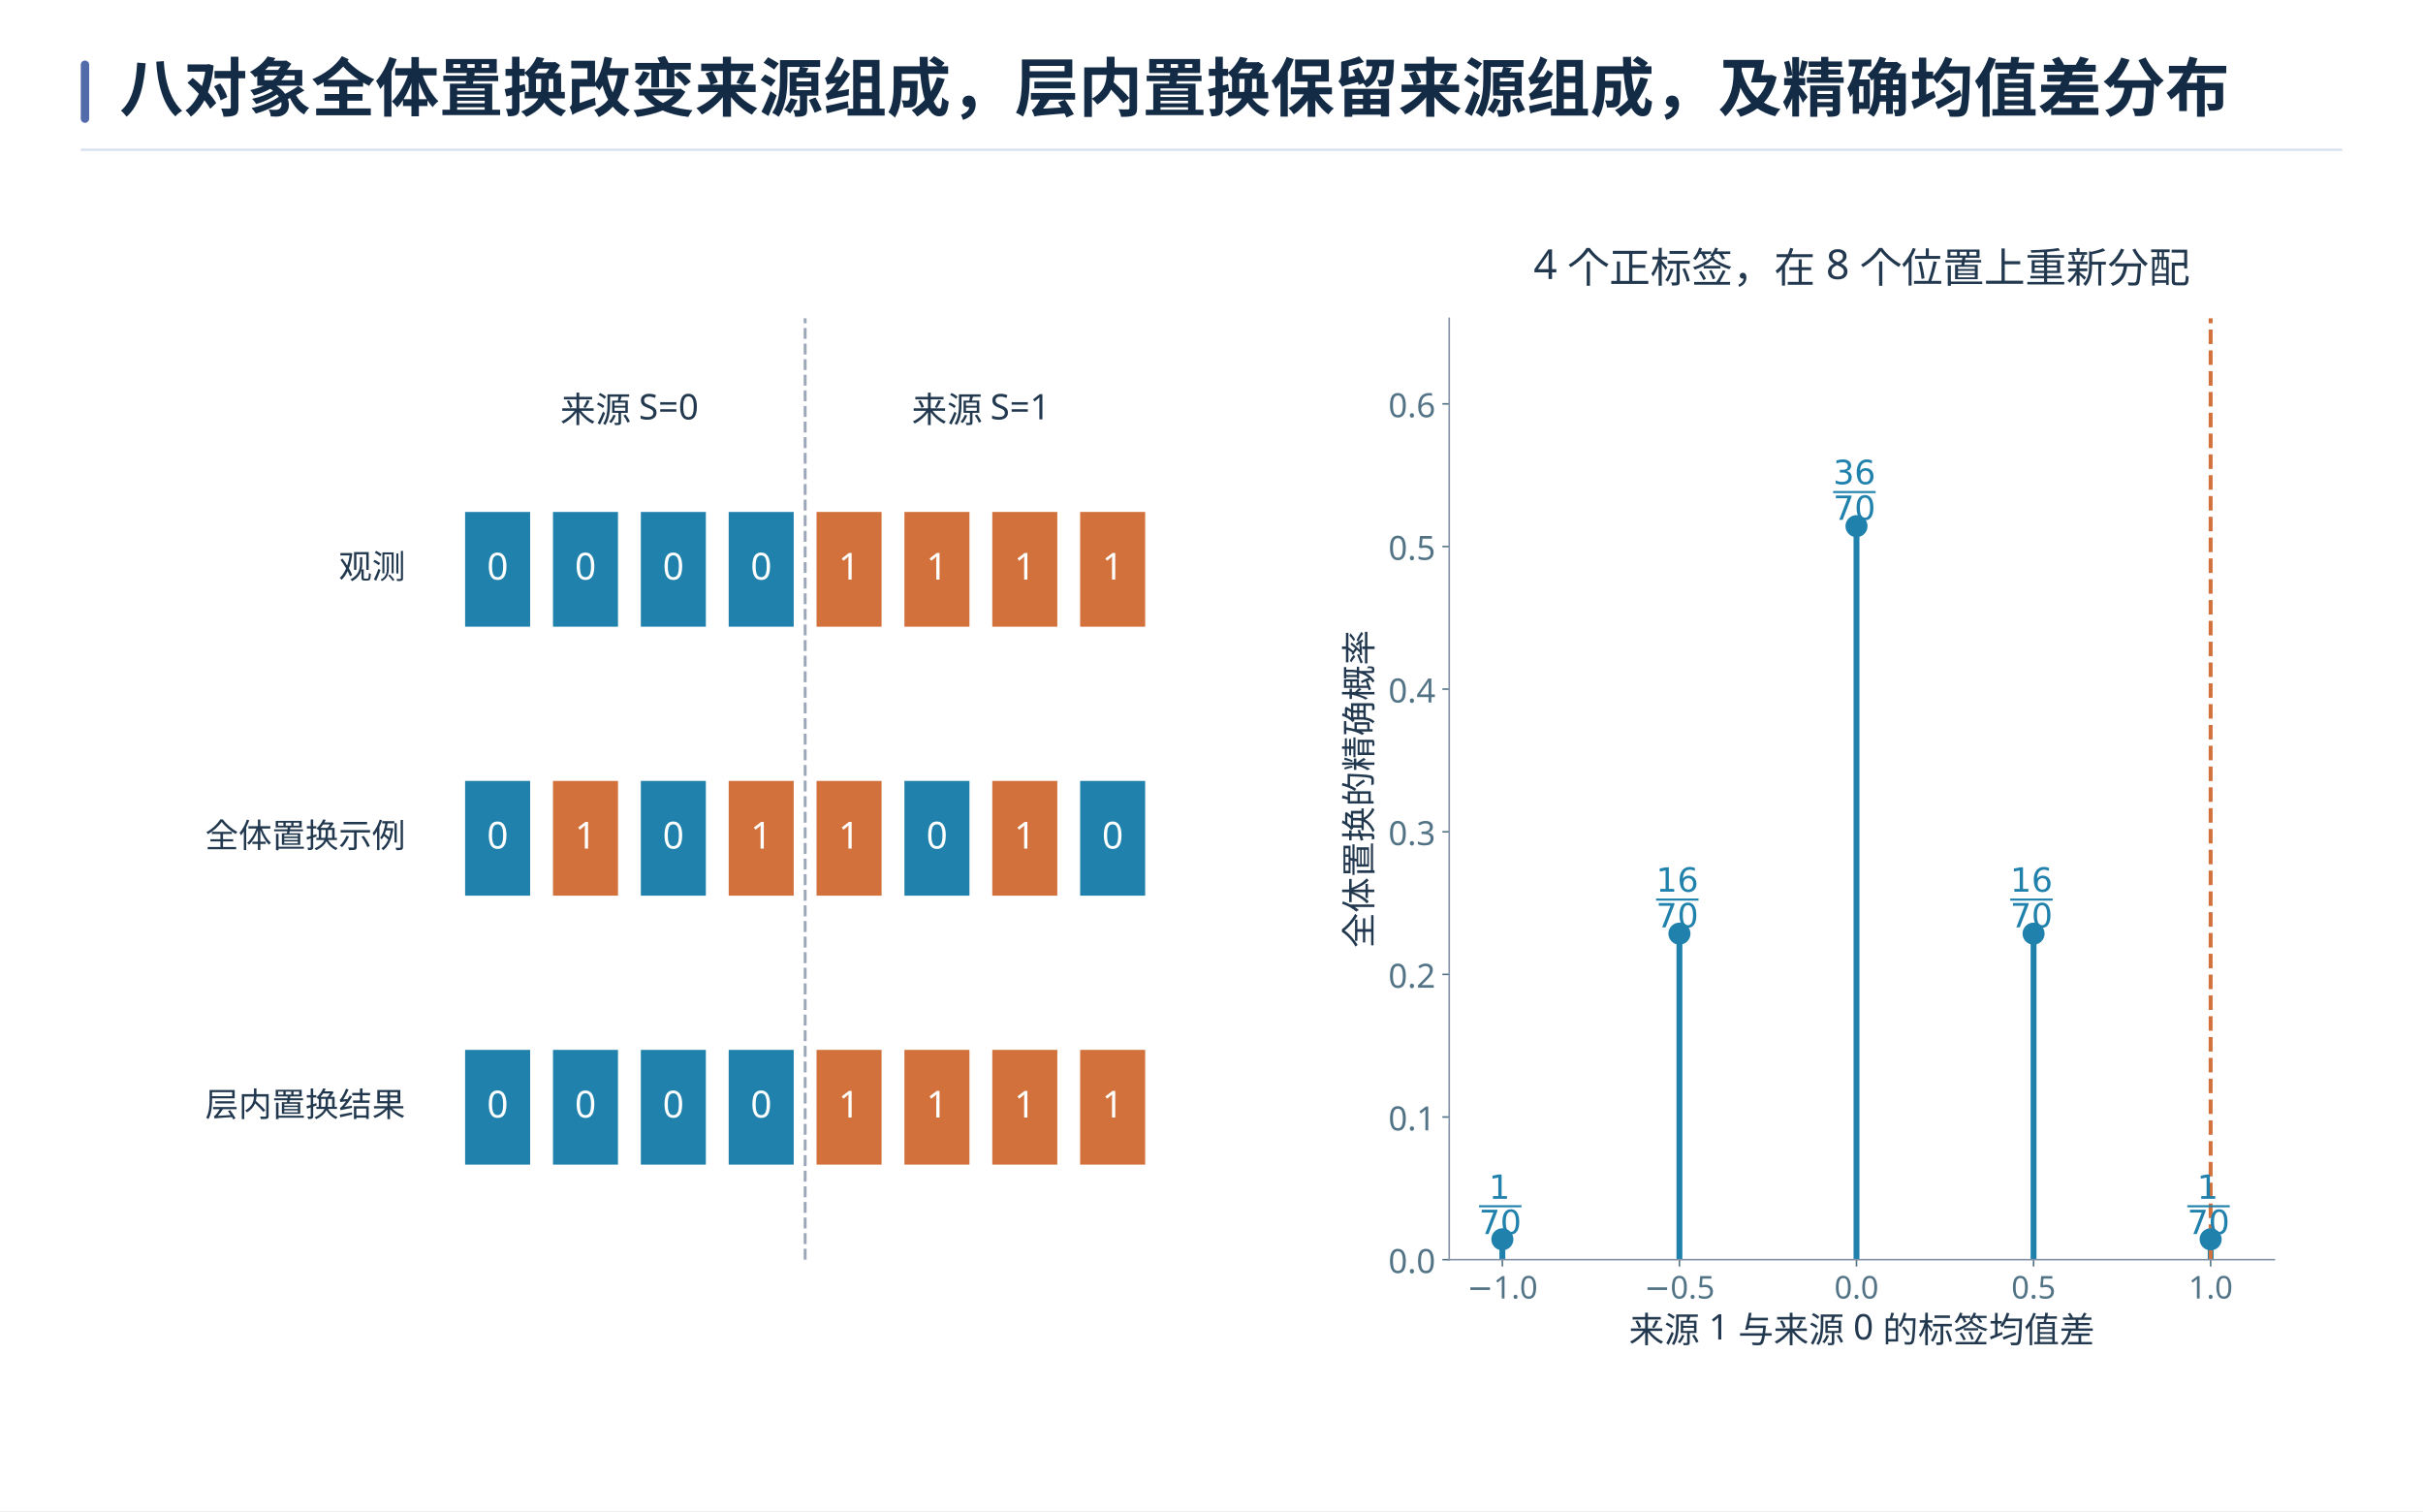
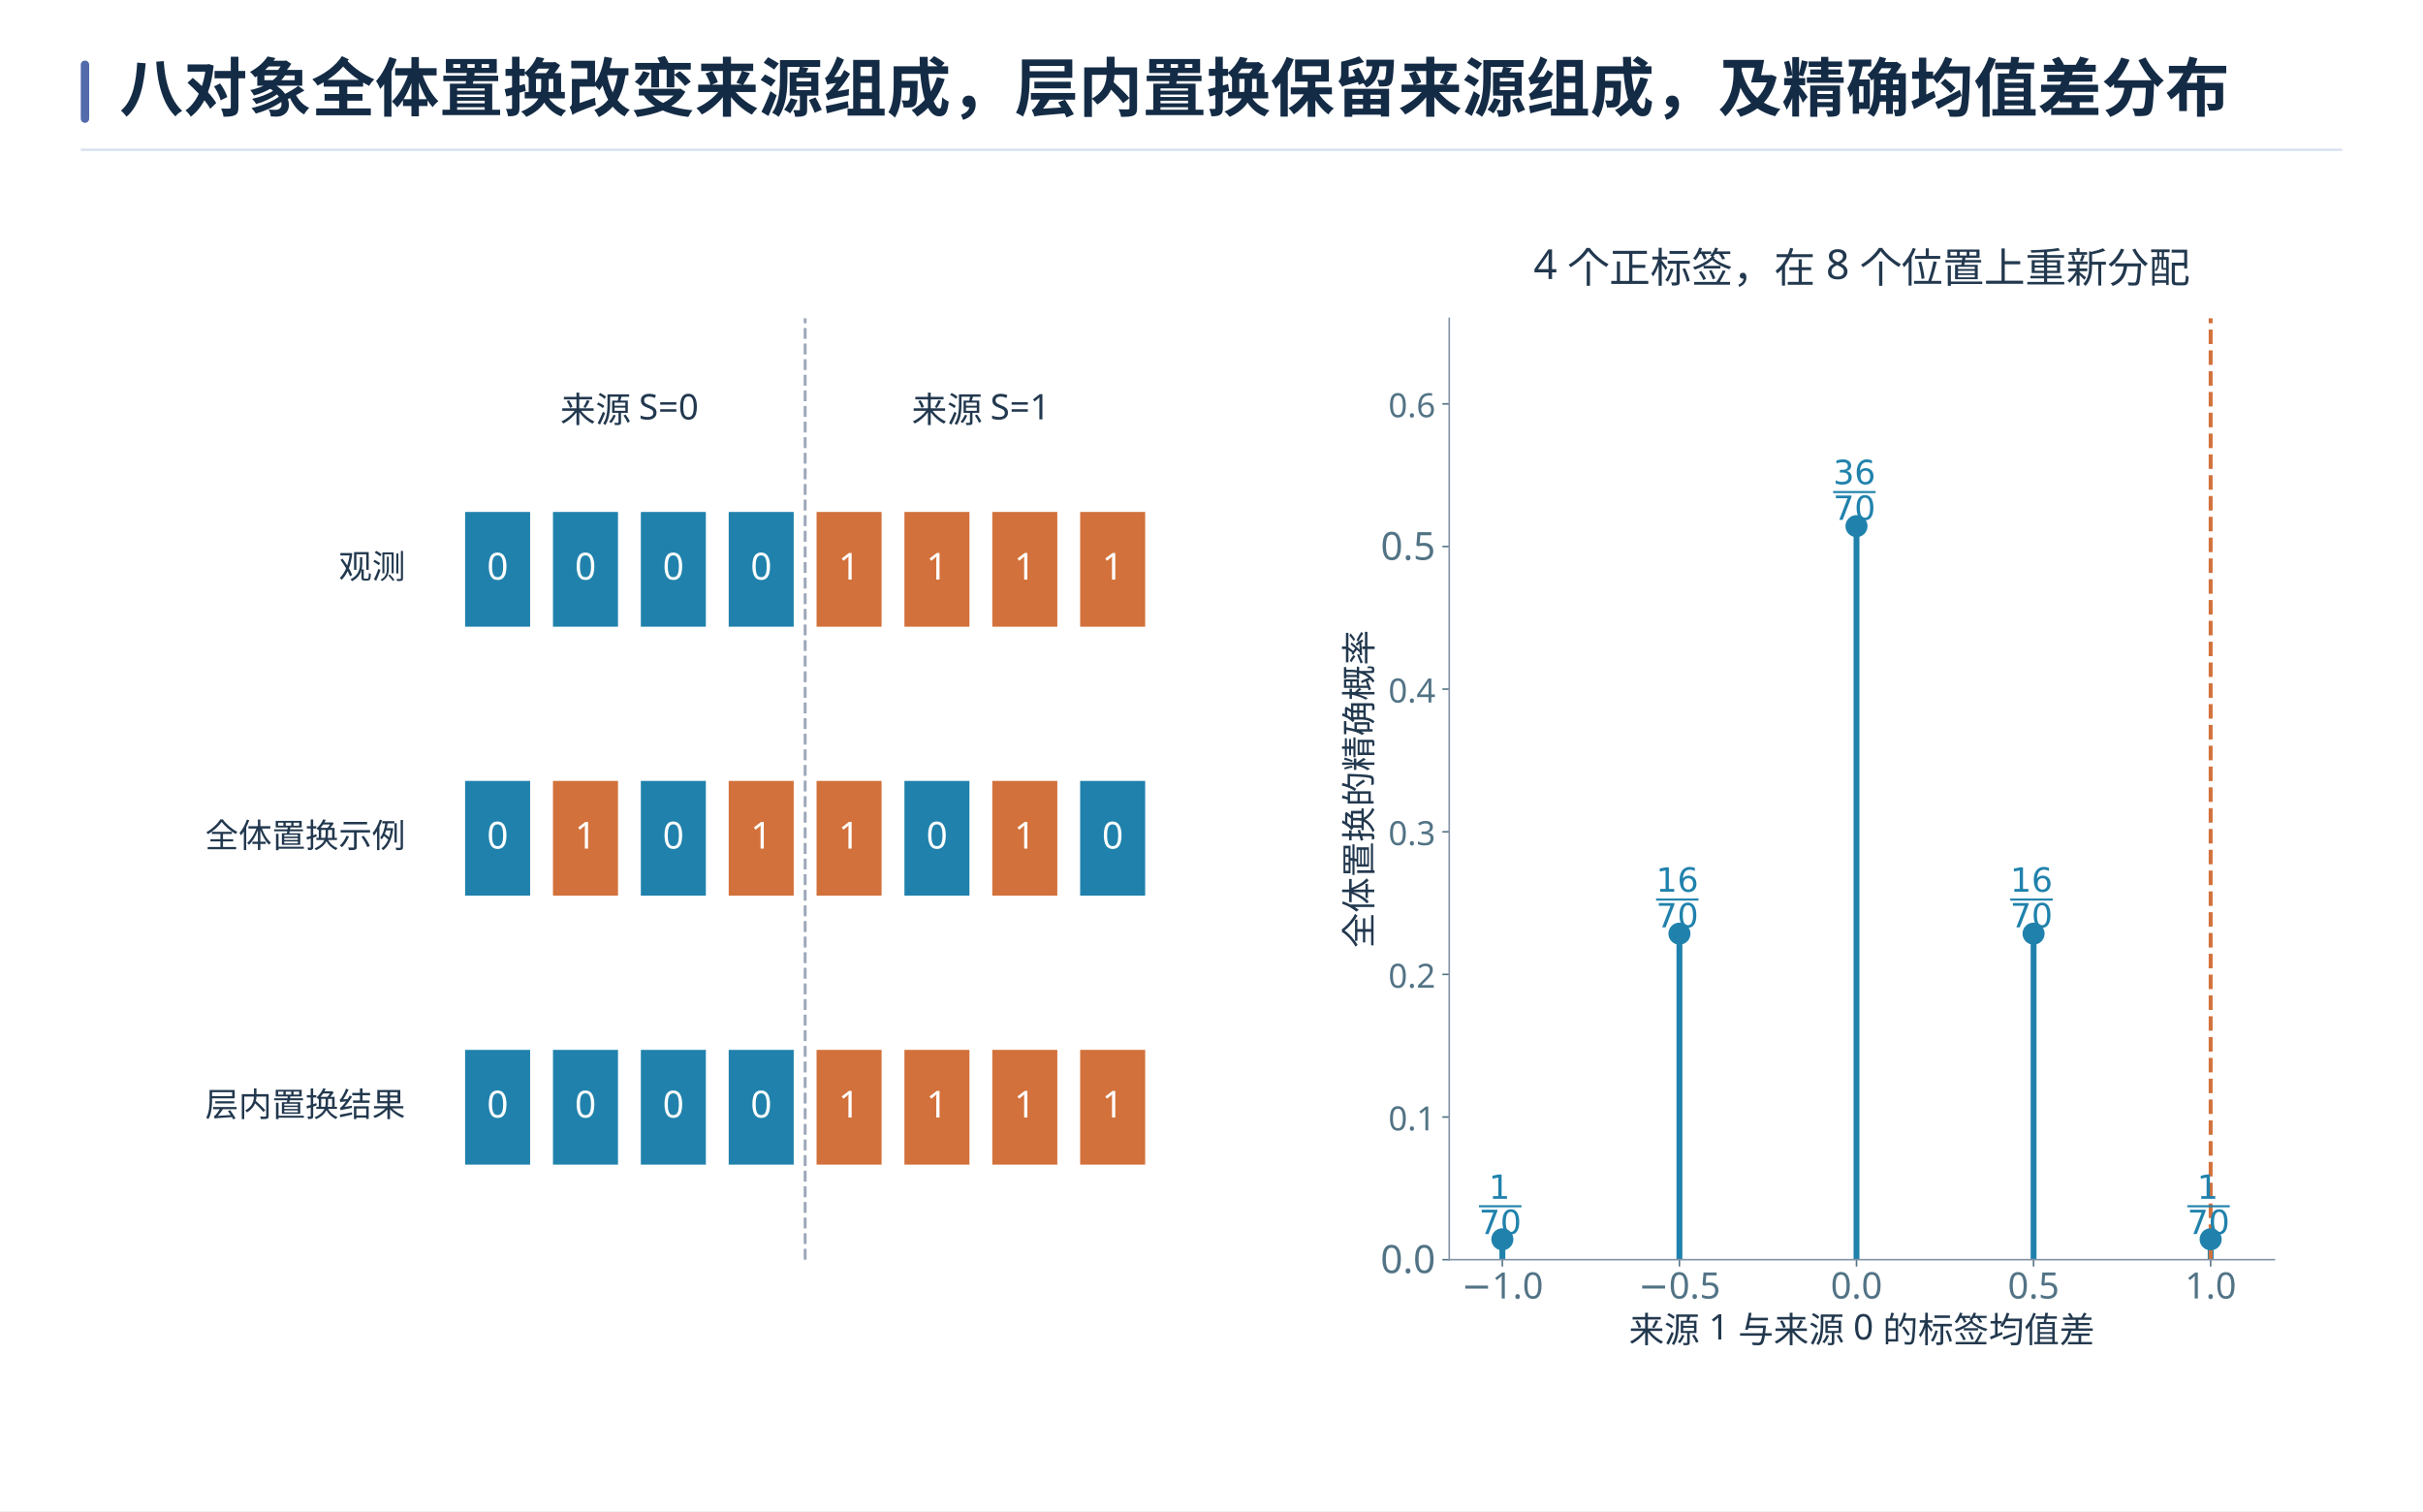
<svg xmlns="http://www.w3.org/2000/svg" xmlns:xlink="http://www.w3.org/1999/xlink" width="1440" height="898" viewBox="0 0 1440 898" role="img" aria-labelledby="book-plate-title">
  <rect width="1440" height="898" fill="#ffffff" />
  <g font-family="Microsoft YaHei, Noto Sans CJK SC, Arial, sans-serif">
    <rect x="48" y="36" width="5" height="37" rx="2.5" fill="#526bab" />
    <text x="71" y="66" font-size="38" font-weight="700" fill="#142b45">八对象全体置换改变来源组成，层内置换保留来源组成，及精确均值差分布</text>
    <path d="M48 89 H1392" stroke="#d7e1ee" stroke-width="1.4" />
  </g>
  <svg width="1344" height="756" viewBox="0 0 1152 648" version="1.1" x="48" y="106" overflow="hidden">
    <rect id="offline-white-background" x="0" y="0" width="1152" height="648" fill="#ffffff" />
    <defs>
      <style type="text/css">*{stroke-linejoin: round; stroke-linecap: butt}</style>
    </defs>
    <g id="figure_1">
      <g id="patch_1">
        <path d="M 0 648 L 1152 648 L 1152 0 L 0 0 z " style="fill: #ffffff" />
      </g>
      <g id="axes_1">
        <g id="patch_2">
          <path d="M 195.785 228.38 L 228.906 228.38 L 228.906 169.924 L 195.785 169.924 z " clip-path="url(#p58bcbf99fe)" style="fill: #2082ac" />
        </g>
        <g id="patch_3">
          <path d="M 240.543 228.38 L 273.664 228.38 L 273.664 169.924 L 240.543 169.924 z " clip-path="url(#p58bcbf99fe)" style="fill: #2082ac" />
        </g>
        <g id="patch_4">
          <path d="M 285.302 228.38 L 318.423 228.38 L 318.423 169.924 L 285.302 169.924 z " clip-path="url(#p58bcbf99fe)" style="fill: #2082ac" />
        </g>
        <g id="patch_5">
          <path d="M 330.06 228.38 L 363.181 228.38 L 363.181 169.924 L 330.06 169.924 z " clip-path="url(#p58bcbf99fe)" style="fill: #2082ac" />
        </g>
        <g id="patch_6">
          <path d="M 374.818 228.38 L 407.939 228.38 L 407.939 169.924 L 374.818 169.924 z " clip-path="url(#p58bcbf99fe)" style="fill: #d2713b" />
        </g>
        <g id="patch_7">
          <path d="M 419.576 228.38 L 452.697 228.38 L 452.697 169.924 L 419.576 169.924 z " clip-path="url(#p58bcbf99fe)" style="fill: #d2713b" />
        </g>
        <g id="patch_8">
          <path d="M 464.334 228.38 L 497.455 228.38 L 497.455 169.924 L 464.334 169.924 z " clip-path="url(#p58bcbf99fe)" style="fill: #d2713b" />
        </g>
        <g id="patch_9">
          <path d="M 509.092 228.38 L 542.213 228.38 L 542.213 169.924 L 509.092 169.924 z " clip-path="url(#p58bcbf99fe)" style="fill: #d2713b" />
        </g>
        <g id="patch_10">
          <path d="M 195.785 365.386 L 228.906 365.386 L 228.906 306.93 L 195.785 306.93 z " clip-path="url(#p58bcbf99fe)" style="fill: #2082ac" />
        </g>
        <g id="patch_11">
          <path d="M 240.543 365.386 L 273.664 365.386 L 273.664 306.93 L 240.543 306.93 z " clip-path="url(#p58bcbf99fe)" style="fill: #d2713b" />
        </g>
        <g id="patch_12">
          <path d="M 285.302 365.386 L 318.423 365.386 L 318.423 306.93 L 285.302 306.93 z " clip-path="url(#p58bcbf99fe)" style="fill: #2082ac" />
        </g>
        <g id="patch_13">
          <path d="M 330.06 365.386 L 363.181 365.386 L 363.181 306.93 L 330.06 306.93 z " clip-path="url(#p58bcbf99fe)" style="fill: #d2713b" />
        </g>
        <g id="patch_14">
          <path d="M 374.818 365.386 L 407.939 365.386 L 407.939 306.93 L 374.818 306.93 z " clip-path="url(#p58bcbf99fe)" style="fill: #d2713b" />
        </g>
        <g id="patch_15">
          <path d="M 419.576 365.386 L 452.697 365.386 L 452.697 306.93 L 419.576 306.93 z " clip-path="url(#p58bcbf99fe)" style="fill: #2082ac" />
        </g>
        <g id="patch_16">
          <path d="M 464.334 365.386 L 497.455 365.386 L 497.455 306.93 L 464.334 306.93 z " clip-path="url(#p58bcbf99fe)" style="fill: #d2713b" />
        </g>
        <g id="patch_17">
          <path d="M 509.092 365.386 L 542.213 365.386 L 542.213 306.93 L 509.092 306.93 z " clip-path="url(#p58bcbf99fe)" style="fill: #2082ac" />
        </g>
        <g id="patch_18">
          <path d="M 195.785 502.391 L 228.906 502.391 L 228.906 443.936 L 195.785 443.936 z " clip-path="url(#p58bcbf99fe)" style="fill: #2082ac" />
        </g>
        <g id="patch_19">
          <path d="M 240.543 502.391 L 273.664 502.391 L 273.664 443.936 L 240.543 443.936 z " clip-path="url(#p58bcbf99fe)" style="fill: #2082ac" />
        </g>
        <g id="patch_20">
          <path d="M 285.302 502.391 L 318.423 502.391 L 318.423 443.936 L 285.302 443.936 z " clip-path="url(#p58bcbf99fe)" style="fill: #2082ac" />
        </g>
        <g id="patch_21">
          <path d="M 330.06 502.391 L 363.181 502.391 L 363.181 443.936 L 330.06 443.936 z " clip-path="url(#p58bcbf99fe)" style="fill: #2082ac" />
        </g>
        <g id="patch_22">
          <path d="M 374.818 502.391 L 407.939 502.391 L 407.939 443.936 L 374.818 443.936 z " clip-path="url(#p58bcbf99fe)" style="fill: #d2713b" />
        </g>
        <g id="patch_23">
          <path d="M 419.576 502.391 L 452.697 502.391 L 452.697 443.936 L 419.576 443.936 z " clip-path="url(#p58bcbf99fe)" style="fill: #d2713b" />
        </g>
        <g id="patch_24">
          <path d="M 464.334 502.391 L 497.455 502.391 L 497.455 443.936 L 464.334 443.936 z " clip-path="url(#p58bcbf99fe)" style="fill: #d2713b" />
        </g>
        <g id="patch_25">
          <path d="M 509.092 502.391 L 542.213 502.391 L 542.213 443.936 L 509.092 443.936 z " clip-path="url(#p58bcbf99fe)" style="fill: #d2713b" />
        </g>
        <g id="line2d_1">
          <path d="M 368.999 550.8 L 368.999 71.28 " clip-path="url(#p58bcbf99fe)" style="fill: none; stroke-dasharray: 5.55,2.4; stroke-dashoffset: 0; stroke: #9ca8b9; stroke-width: 1.5" />
        </g>
        <g id="text_1">
          <text style="font-size: 19px; font-family: 'Microsoft YaHei'; text-anchor: middle; fill: #ffffff" x="212.346" y="204.384" transform="rotate(-0 212.3459 204.3844)">0</text>
        </g>
        <g id="text_2">
          <text style="font-size: 19px; font-family: 'Microsoft YaHei'; text-anchor: middle; fill: #ffffff" x="257.104" y="204.384" transform="rotate(-0 257.104 204.3844)">0</text>
        </g>
        <g id="text_3">
          <text style="font-size: 19px; font-family: 'Microsoft YaHei'; text-anchor: middle; fill: #ffffff" x="301.862" y="204.384" transform="rotate(-0 301.862 204.3844)">0</text>
        </g>
        <g id="text_4">
          <text style="font-size: 19px; font-family: 'Microsoft YaHei'; text-anchor: middle; fill: #ffffff" x="346.62" y="204.384" transform="rotate(-0 346.6201 204.3844)">0</text>
        </g>
        <g id="text_5">
          <text style="font-size: 19px; font-family: 'Microsoft YaHei'; text-anchor: middle; fill: #ffffff" x="391.378" y="204.384" transform="rotate(-0 391.3782 204.3844)">1</text>
        </g>
        <g id="text_6">
          <text style="font-size: 19px; font-family: 'Microsoft YaHei'; text-anchor: middle; fill: #ffffff" x="436.136" y="204.384" transform="rotate(-0 436.1363 204.3844)">1</text>
        </g>
        <g id="text_7">
          <text style="font-size: 19px; font-family: 'Microsoft YaHei'; text-anchor: middle; fill: #ffffff" x="480.894" y="204.384" transform="rotate(-0 480.8944 204.3844)">1</text>
        </g>
        <g id="text_8">
          <text style="font-size: 19px; font-family: 'Microsoft YaHei'; text-anchor: middle; fill: #ffffff" x="525.652" y="204.384" transform="rotate(-0 525.6525 204.3844)">1</text>
        </g>
        <g id="text_9">
          <text style="font-size: 17px; font-family: 'Microsoft YaHei'; text-anchor: end; fill: #22384e" x="165.35" y="203.834" transform="rotate(-0 165.3499 203.8336)">观测</text>
        </g>
        <g id="text_10">
          <text style="font-size: 19px; font-family: 'Microsoft YaHei'; text-anchor: middle; fill: #ffffff" x="212.346" y="341.39" transform="rotate(-0 212.3459 341.3901)">0</text>
        </g>
        <g id="text_11">
          <text style="font-size: 19px; font-family: 'Microsoft YaHei'; text-anchor: middle; fill: #ffffff" x="257.104" y="341.39" transform="rotate(-0 257.104 341.3901)">1</text>
        </g>
        <g id="text_12">
          <text style="font-size: 19px; font-family: 'Microsoft YaHei'; text-anchor: middle; fill: #ffffff" x="301.862" y="341.39" transform="rotate(-0 301.862 341.3901)">0</text>
        </g>
        <g id="text_13">
          <text style="font-size: 19px; font-family: 'Microsoft YaHei'; text-anchor: middle; fill: #ffffff" x="346.62" y="341.39" transform="rotate(-0 346.6201 341.3901)">1</text>
        </g>
        <g id="text_14">
          <text style="font-size: 19px; font-family: 'Microsoft YaHei'; text-anchor: middle; fill: #ffffff" x="391.378" y="341.39" transform="rotate(-0 391.3782 341.3901)">1</text>
        </g>
        <g id="text_15">
          <text style="font-size: 19px; font-family: 'Microsoft YaHei'; text-anchor: middle; fill: #ffffff" x="436.136" y="341.39" transform="rotate(-0 436.1363 341.3901)">0</text>
        </g>
        <g id="text_16">
          <text style="font-size: 19px; font-family: 'Microsoft YaHei'; text-anchor: middle; fill: #ffffff" x="480.894" y="341.39" transform="rotate(-0 480.8944 341.3901)">1</text>
        </g>
        <g id="text_17">
          <text style="font-size: 19px; font-family: 'Microsoft YaHei'; text-anchor: middle; fill: #ffffff" x="525.652" y="341.39" transform="rotate(-0 525.6525 341.3901)">0</text>
        </g>
        <g id="text_18">
          <text style="font-size: 17px; font-family: 'Microsoft YaHei'; text-anchor: end; fill: #22384e" x="165.35" y="340.839" transform="rotate(-0 165.3499 340.8394)">全体置换示例</text>
        </g>
        <g id="text_19">
          <text style="font-size: 19px; font-family: 'Microsoft YaHei'; text-anchor: middle; fill: #ffffff" x="212.346" y="478.396" transform="rotate(-0 212.3459 478.3958)">0</text>
        </g>
        <g id="text_20">
          <text style="font-size: 19px; font-family: 'Microsoft YaHei'; text-anchor: middle; fill: #ffffff" x="257.104" y="478.396" transform="rotate(-0 257.104 478.3958)">0</text>
        </g>
        <g id="text_21">
          <text style="font-size: 19px; font-family: 'Microsoft YaHei'; text-anchor: middle; fill: #ffffff" x="301.862" y="478.396" transform="rotate(-0 301.862 478.3958)">0</text>
        </g>
        <g id="text_22">
          <text style="font-size: 19px; font-family: 'Microsoft YaHei'; text-anchor: middle; fill: #ffffff" x="346.62" y="478.396" transform="rotate(-0 346.6201 478.3958)">0</text>
        </g>
        <g id="text_23">
          <text style="font-size: 19px; font-family: 'Microsoft YaHei'; text-anchor: middle; fill: #ffffff" x="391.378" y="478.396" transform="rotate(-0 391.3782 478.3958)">1</text>
        </g>
        <g id="text_24">
          <text style="font-size: 19px; font-family: 'Microsoft YaHei'; text-anchor: middle; fill: #ffffff" x="436.136" y="478.396" transform="rotate(-0 436.1363 478.3958)">1</text>
        </g>
        <g id="text_25">
          <text style="font-size: 19px; font-family: 'Microsoft YaHei'; text-anchor: middle; fill: #ffffff" x="480.894" y="478.396" transform="rotate(-0 480.8944 478.3958)">1</text>
        </g>
        <g id="text_26">
          <text style="font-size: 19px; font-family: 'Microsoft YaHei'; text-anchor: middle; fill: #ffffff" x="525.652" y="478.396" transform="rotate(-0 525.6525 478.3958)">1</text>
        </g>
        <g id="text_27">
          <text style="font-size: 17px; font-family: 'Microsoft YaHei'; text-anchor: end; fill: #22384e" x="165.35" y="477.845" transform="rotate(-0 165.3499 477.8451)">层内置换结果</text>
        </g>
        <g id="text_28">
          <text style="font-size: 18px; font-family: 'Microsoft YaHei'; text-anchor: middle; fill: #22384e" x="279.483" y="124.256" transform="rotate(-0 279.483 124.2555)">来源 S=0</text>
        </g>
        <g id="text_29">
          <text style="font-size: 18px; font-family: 'Microsoft YaHei'; text-anchor: middle; fill: #22384e" x="458.515" y="124.256" transform="rotate(-0 458.5153 124.2555)">来源 S=1</text>
        </g>
      </g>
      <g id="axes_2">
        <g id="patch_26">
          <path d="M 697.103 550.8 L 1117.44 550.8 L 1117.44 71.28 L 697.103 71.28 z " style="fill: #ffffff" />
        </g>
        <g id="matplotlib.axis_1">
          <g id="xtick_1">
            <g id="line2d_2">
              <defs>
                <path id="m0edb4cb657" d="M 0 0 L 0 3.5 " style="stroke: #527385; stroke-width: 0.8" />
              </defs>
              <g>
                <use xlink:href="#m0edb4cb657" x="724.164" y="550.8" style="fill: #527385; stroke: #527385; stroke-width: 0.8" />
              </g>
            </g>
            <g id="text_30">
-               <text style="font-size: 16px; font-family: 'Microsoft YaHei'; text-anchor: middle; fill: #527385" x="724.164" y="570.59" transform="rotate(-0 724.1635 570.59)">−1.0</text>
+               <text style="font-size: 18.55px; font-family: 'Microsoft YaHei'; text-anchor: middle; fill: #527385" x="724.164" y="570.59" transform="rotate(-0 724.1635 570.59)">−1.0</text>
            </g>
          </g>
          <g id="xtick_2">
            <g id="line2d_3">
              <g>
                <use xlink:href="#m0edb4cb657" x="814.365" y="550.8" style="fill: #527385; stroke: #527385; stroke-width: 0.8" />
              </g>
            </g>
            <g id="text_31">
-               <text style="font-size: 16px; font-family: 'Microsoft YaHei'; text-anchor: middle; fill: #527385" x="814.365" y="570.59" transform="rotate(-0 814.3645 570.59)">−0.5</text>
+               <text style="font-size: 18.61px; font-family: 'Microsoft YaHei'; text-anchor: middle; fill: #527385" x="814.365" y="570.59" transform="rotate(-0 814.3645 570.59)">−0.5</text>
            </g>
          </g>
          <g id="xtick_3">
            <g id="line2d_4">
              <g>
                <use xlink:href="#m0edb4cb657" x="904.566" y="550.8" style="fill: #527385; stroke: #527385; stroke-width: 0.8" />
              </g>
            </g>
            <g id="text_32">
-               <text style="font-size: 16px; font-family: 'Microsoft YaHei'; text-anchor: middle; fill: #527385" x="904.566" y="570.59" transform="rotate(-0 904.5656 570.59)">0.0</text>
+               <text style="font-size: 18.67px; font-family: 'Microsoft YaHei'; text-anchor: middle; fill: #527385" x="904.566" y="570.59" transform="rotate(-0 904.5656 570.59)">0.0</text>
            </g>
          </g>
          <g id="xtick_4">
            <g id="line2d_5">
              <g>
                <use xlink:href="#m0edb4cb657" x="994.767" y="550.8" style="fill: #527385; stroke: #527385; stroke-width: 0.8" />
              </g>
            </g>
            <g id="text_33">
-               <text style="font-size: 16px; font-family: 'Microsoft YaHei'; text-anchor: middle; fill: #527385" x="994.767" y="570.59" transform="rotate(-0 994.7666 570.59)">0.5</text>
+               <text style="font-size: 18.61px; font-family: 'Microsoft YaHei'; text-anchor: middle; fill: #527385" x="994.767" y="570.59" transform="rotate(-0 994.7666 570.59)">0.5</text>
            </g>
          </g>
          <g id="xtick_5">
            <g id="line2d_6">
              <g>
                <use xlink:href="#m0edb4cb657" x="1084.968" y="550.8" style="fill: #527385; stroke: #527385; stroke-width: 0.8" />
              </g>
            </g>
            <g id="text_34">
-               <text style="font-size: 16px; font-family: 'Microsoft YaHei'; text-anchor: middle; fill: #527385" x="1084.968" y="570.59" transform="rotate(-0 1084.968 570.59)">1.0</text>
+               <text style="font-size: 18.55px; font-family: 'Microsoft YaHei'; text-anchor: middle; fill: #527385" x="1084.968" y="570.59" transform="rotate(-0 1084.968 570.59)">1.0</text>
            </g>
          </g>
          <g id="text_35">
            <text style="font-size: 18px; font-family: 'Microsoft YaHei'; text-anchor: middle; fill: #22384e" x="907.272" y="592.956" transform="rotate(-0 907.2716 592.9562)">来源 1 与来源 0 的标签均值差</text>
          </g>
        </g>
        <g id="matplotlib.axis_2">
          <g id="ytick_1">
            <g id="line2d_7">
              <defs>
                <path id="m03b22ad79b" d="M 0 0 L -3.5 0 " style="stroke: #527385; stroke-width: 0.8" />
              </defs>
              <g>
                <use xlink:href="#m03b22ad79b" x="697.103" y="550.8" style="fill: #527385; stroke: #527385; stroke-width: 0.8" />
              </g>
            </g>
            <g id="text_36">
-               <text style="font-size: 17px; font-family: 'Microsoft YaHei'; text-anchor: end; fill: #527385" x="690.103" y="557.595" transform="rotate(-0 690.1032 557.5947)">0.0</text>
+               <text style="font-size: 19.83px; font-family: 'Microsoft YaHei'; text-anchor: end; fill: #527385" x="690.103" y="557.595" transform="rotate(-0 690.1032 557.5947)">0.0</text>
            </g>
          </g>
          <g id="ytick_2">
            <g id="line2d_8">
              <g>
                <use xlink:href="#m03b22ad79b" x="697.103" y="478.145" style="fill: #527385; stroke: #527385; stroke-width: 0.8" />
              </g>
            </g>
            <g id="text_37">
              <text style="font-size: 17px; font-family: 'Microsoft YaHei'; text-anchor: end; fill: #527385" x="690.103" y="484.94" transform="rotate(-0 690.1032 484.9401)">0.1</text>
            </g>
          </g>
          <g id="ytick_3">
            <g id="line2d_9">
              <g>
                <use xlink:href="#m03b22ad79b" x="697.103" y="405.491" style="fill: #527385; stroke: #527385; stroke-width: 0.8" />
              </g>
            </g>
            <g id="text_38">
              <text style="font-size: 17px; font-family: 'Microsoft YaHei'; text-anchor: end; fill: #527385" x="690.103" y="412.286" transform="rotate(-0 690.1032 412.2856)">0.2</text>
            </g>
          </g>
          <g id="ytick_4">
            <g id="line2d_10">
              <g>
                <use xlink:href="#m03b22ad79b" x="697.103" y="332.836" style="fill: #527385; stroke: #527385; stroke-width: 0.8" />
              </g>
            </g>
            <g id="text_39">
              <text style="font-size: 17px; font-family: 'Microsoft YaHei'; text-anchor: end; fill: #527385" x="690.103" y="339.631" transform="rotate(-0 690.1032 339.6311)">0.3</text>
            </g>
          </g>
          <g id="ytick_5">
            <g id="line2d_11">
              <g>
                <use xlink:href="#m03b22ad79b" x="697.103" y="260.182" style="fill: #527385; stroke: #527385; stroke-width: 0.8" />
              </g>
            </g>
            <g id="text_40">
              <text style="font-size: 17px; font-family: 'Microsoft YaHei'; text-anchor: end; fill: #527385" x="690.103" y="266.977" transform="rotate(-0 690.1032 266.9765)">0.4</text>
            </g>
          </g>
          <g id="ytick_6">
            <g id="line2d_12">
              <g>
                <use xlink:href="#m03b22ad79b" x="697.103" y="187.527" style="fill: #527385; stroke: #527385; stroke-width: 0.8" />
              </g>
            </g>
            <g id="text_41">
-               <text style="font-size: 17px; font-family: 'Microsoft YaHei'; text-anchor: end; fill: #527385" x="690.103" y="194.322" transform="rotate(-0 690.1032 194.322)">0.5</text>
+               <text style="font-size: 19.77px; font-family: 'Microsoft YaHei'; text-anchor: end; fill: #527385" x="690.103" y="194.322" transform="rotate(-0 690.1032 194.322)">0.5</text>
            </g>
          </g>
          <g id="ytick_7">
            <g id="line2d_13">
              <g>
                <use xlink:href="#m03b22ad79b" x="697.103" y="114.873" style="fill: #527385; stroke: #527385; stroke-width: 0.8" />
              </g>
            </g>
            <g id="text_42">
              <text style="font-size: 17px; font-family: 'Microsoft YaHei'; text-anchor: end; fill: #527385" x="690.103" y="121.667" transform="rotate(-0 690.1032 121.6674)">0.6</text>
            </g>
          </g>
          <g id="text_43">
            <text style="font-size: 18px; font-family: 'Microsoft YaHei'; text-anchor: middle; fill: #22384e" x="657.597" y="311.04" transform="rotate(-90 657.5974 311.04)">全体置换的精确概率</text>
          </g>
        </g>
        <g id="LineCollection_1">
          <path d="M 724.164 550.8 L 724.164 540.421 " clip-path="url(#p0d790c0e31)" style="fill: none; stroke: #2082ac; stroke-width: 3" />
          <path d="M 814.365 550.8 L 814.365 384.732 " clip-path="url(#p0d790c0e31)" style="fill: none; stroke: #2082ac; stroke-width: 3" />
          <path d="M 904.566 550.8 L 904.566 177.148 " clip-path="url(#p0d790c0e31)" style="fill: none; stroke: #2082ac; stroke-width: 3" />
          <path d="M 994.767 550.8 L 994.767 384.732 " clip-path="url(#p0d790c0e31)" style="fill: none; stroke: #2082ac; stroke-width: 3" />
          <path d="M 1084.968 550.8 L 1084.968 540.421 " clip-path="url(#p0d790c0e31)" style="fill: none; stroke: #2082ac; stroke-width: 3" />
        </g>
        <g id="line2d_14">
          <path d="M 1084.968 550.8 L 1084.968 71.28 " clip-path="url(#p0d790c0e31)" style="fill: none; stroke-dasharray: 7.4,3.2; stroke-dashoffset: 0; stroke: #d2713b; stroke-width: 2" />
        </g>
        <g id="patch_27">
          <path d="M 697.103 550.8 L 697.103 71.28 " style="fill: none; stroke: #8391a6; stroke-width: 0.8; stroke-linejoin: miter; stroke-linecap: square" />
        </g>
        <g id="patch_28">
          <path d="M 697.103 550.8 L 1117.44 550.8 " style="fill: none; stroke: #8391a6; stroke-width: 0.8; stroke-linejoin: miter; stroke-linecap: square" />
        </g>
        <g id="text_44">
          <g style="fill: #2082ac" transform="translate(712.2635 527.4208)">
            <text>
              <tspan x="0" y="10.328" style="font-size: 17px; font-family: 'DejaVu Sans'; fill: #2082ac">7</tspan>
              <tspan x="5" y="-7.609" style="font-size: 17px; font-family: 'DejaVu Sans'; fill: #2082ac">1</tspan>
              <tspan x="10.816" y="10.328" style="font-size: 17px; font-family: 'DejaVu Sans'; fill: #2082ac">0</tspan>
            </text>
            <rect x="0" y="-4.359" width="21.632" height="1.062" />
          </g>
        </g>
        <g id="text_45">
          <g style="fill: #2082ac" transform="translate(802.4645 371.7325)">
            <text>
              <tspan x="0" y="-8.375" style="font-size: 17px; font-family: 'DejaVu Sans'; fill: #2082ac">1</tspan>
              <tspan x="0" y="9.797" style="font-size: 17px; font-family: 'DejaVu Sans'; fill: #2082ac">7</tspan>
              <tspan x="10.816" y="-8.375" style="font-size: 17px; font-family: 'DejaVu Sans'; fill: #2082ac">6</tspan>
              <tspan x="10.816" y="9.797" style="font-size: 17px; font-family: 'DejaVu Sans'; fill: #2082ac">0</tspan>
            </text>
            <rect x="0" y="-4.891" width="21.632" height="1.062" />
          </g>
        </g>
        <g id="text_46">
          <g style="fill: #2082ac" transform="translate(892.6656 164.1481)">
            <text>
              <tspan x="0" y="-8.375" style="font-size: 17px; font-family: 'DejaVu Sans'; fill: #2082ac">3</tspan>
              <tspan x="0" y="9.797" style="font-size: 17px; font-family: 'DejaVu Sans'; fill: #2082ac">7</tspan>
              <tspan x="10.816" y="-8.375" style="font-size: 17px; font-family: 'DejaVu Sans'; fill: #2082ac">6</tspan>
              <tspan x="10.816" y="9.797" style="font-size: 17px; font-family: 'DejaVu Sans'; fill: #2082ac">0</tspan>
            </text>
            <rect x="0" y="-4.891" width="21.632" height="1.062" />
          </g>
        </g>
        <g id="text_47">
          <g style="fill: #2082ac" transform="translate(982.8666 371.7325)">
            <text>
              <tspan x="0" y="-8.375" style="font-size: 17px; font-family: 'DejaVu Sans'; fill: #2082ac">1</tspan>
              <tspan x="0" y="9.797" style="font-size: 17px; font-family: 'DejaVu Sans'; fill: #2082ac">7</tspan>
              <tspan x="10.816" y="-8.375" style="font-size: 17px; font-family: 'DejaVu Sans'; fill: #2082ac">6</tspan>
              <tspan x="10.816" y="9.797" style="font-size: 17px; font-family: 'DejaVu Sans'; fill: #2082ac">0</tspan>
            </text>
            <rect x="0" y="-4.891" width="21.632" height="1.062" />
          </g>
        </g>
        <g id="text_48">
          <g style="fill: #2082ac" transform="translate(1073.068 527.4208)">
            <text>
              <tspan x="0" y="10.328" style="font-size: 17px; font-family: 'DejaVu Sans'; fill: #2082ac">7</tspan>
              <tspan x="5" y="-7.609" style="font-size: 17px; font-family: 'DejaVu Sans'; fill: #2082ac">1</tspan>
              <tspan x="10.816" y="10.328" style="font-size: 17px; font-family: 'DejaVu Sans'; fill: #2082ac">0</tspan>
            </text>
            <rect x="0" y="-4.359" width="21.632" height="1.062" />
          </g>
        </g>
        <g id="text_49">
          <text style="font-size: 21px; font-family: 'Microsoft YaHei'; text-anchor: middle; fill: #22384e" x="907.272" y="51.28" transform="rotate(-0 907.2716 51.28)">4 个正标签，在 8 个位置上重新分配</text>
        </g>
        <g id="PathCollection_1">
          <defs>
            <path id="mb575b579f0" d="M 0 5.123 C 1.359 5.123 2.662 4.584 3.623 3.623 C 4.584 2.662 5.123 1.359 5.123 0 C 5.123 -1.359 4.584 -2.662 3.623 -3.623 C 2.662 -4.584 1.359 -5.123 0 -5.123 C -1.359 -5.123 -2.662 -4.584 -3.623 -3.623 C -4.584 -2.662 -5.123 -1.359 -5.123 0 C -5.123 1.359 -4.584 2.662 -3.623 3.623 C -2.662 4.584 -1.359 5.123 0 5.123 z " style="stroke: #2082ac" />
          </defs>
          <g clip-path="url(#p0d790c0e31)">
            <use xlink:href="#mb575b579f0" x="724.164" y="540.421" style="fill: #2082ac; stroke: #2082ac" />
            <use xlink:href="#mb575b579f0" x="814.365" y="384.732" style="fill: #2082ac; stroke: #2082ac" />
            <use xlink:href="#mb575b579f0" x="904.566" y="177.148" style="fill: #2082ac; stroke: #2082ac" />
            <use xlink:href="#mb575b579f0" x="994.767" y="384.732" style="fill: #2082ac; stroke: #2082ac" />
            <use xlink:href="#mb575b579f0" x="1084.968" y="540.421" style="fill: #2082ac; stroke: #2082ac" />
          </g>
        </g>
      </g>
    </g>
    <defs>
      <clipPath id="p58bcbf99fe">
        <rect x="69.12" y="71.28" width="483.387" height="479.52" />
      </clipPath>
      <clipPath id="p0d790c0e31">
        <rect x="697.103" y="71.28" width="420.337" height="479.52" />
      </clipPath>
    </defs>
  </svg>
</svg>
